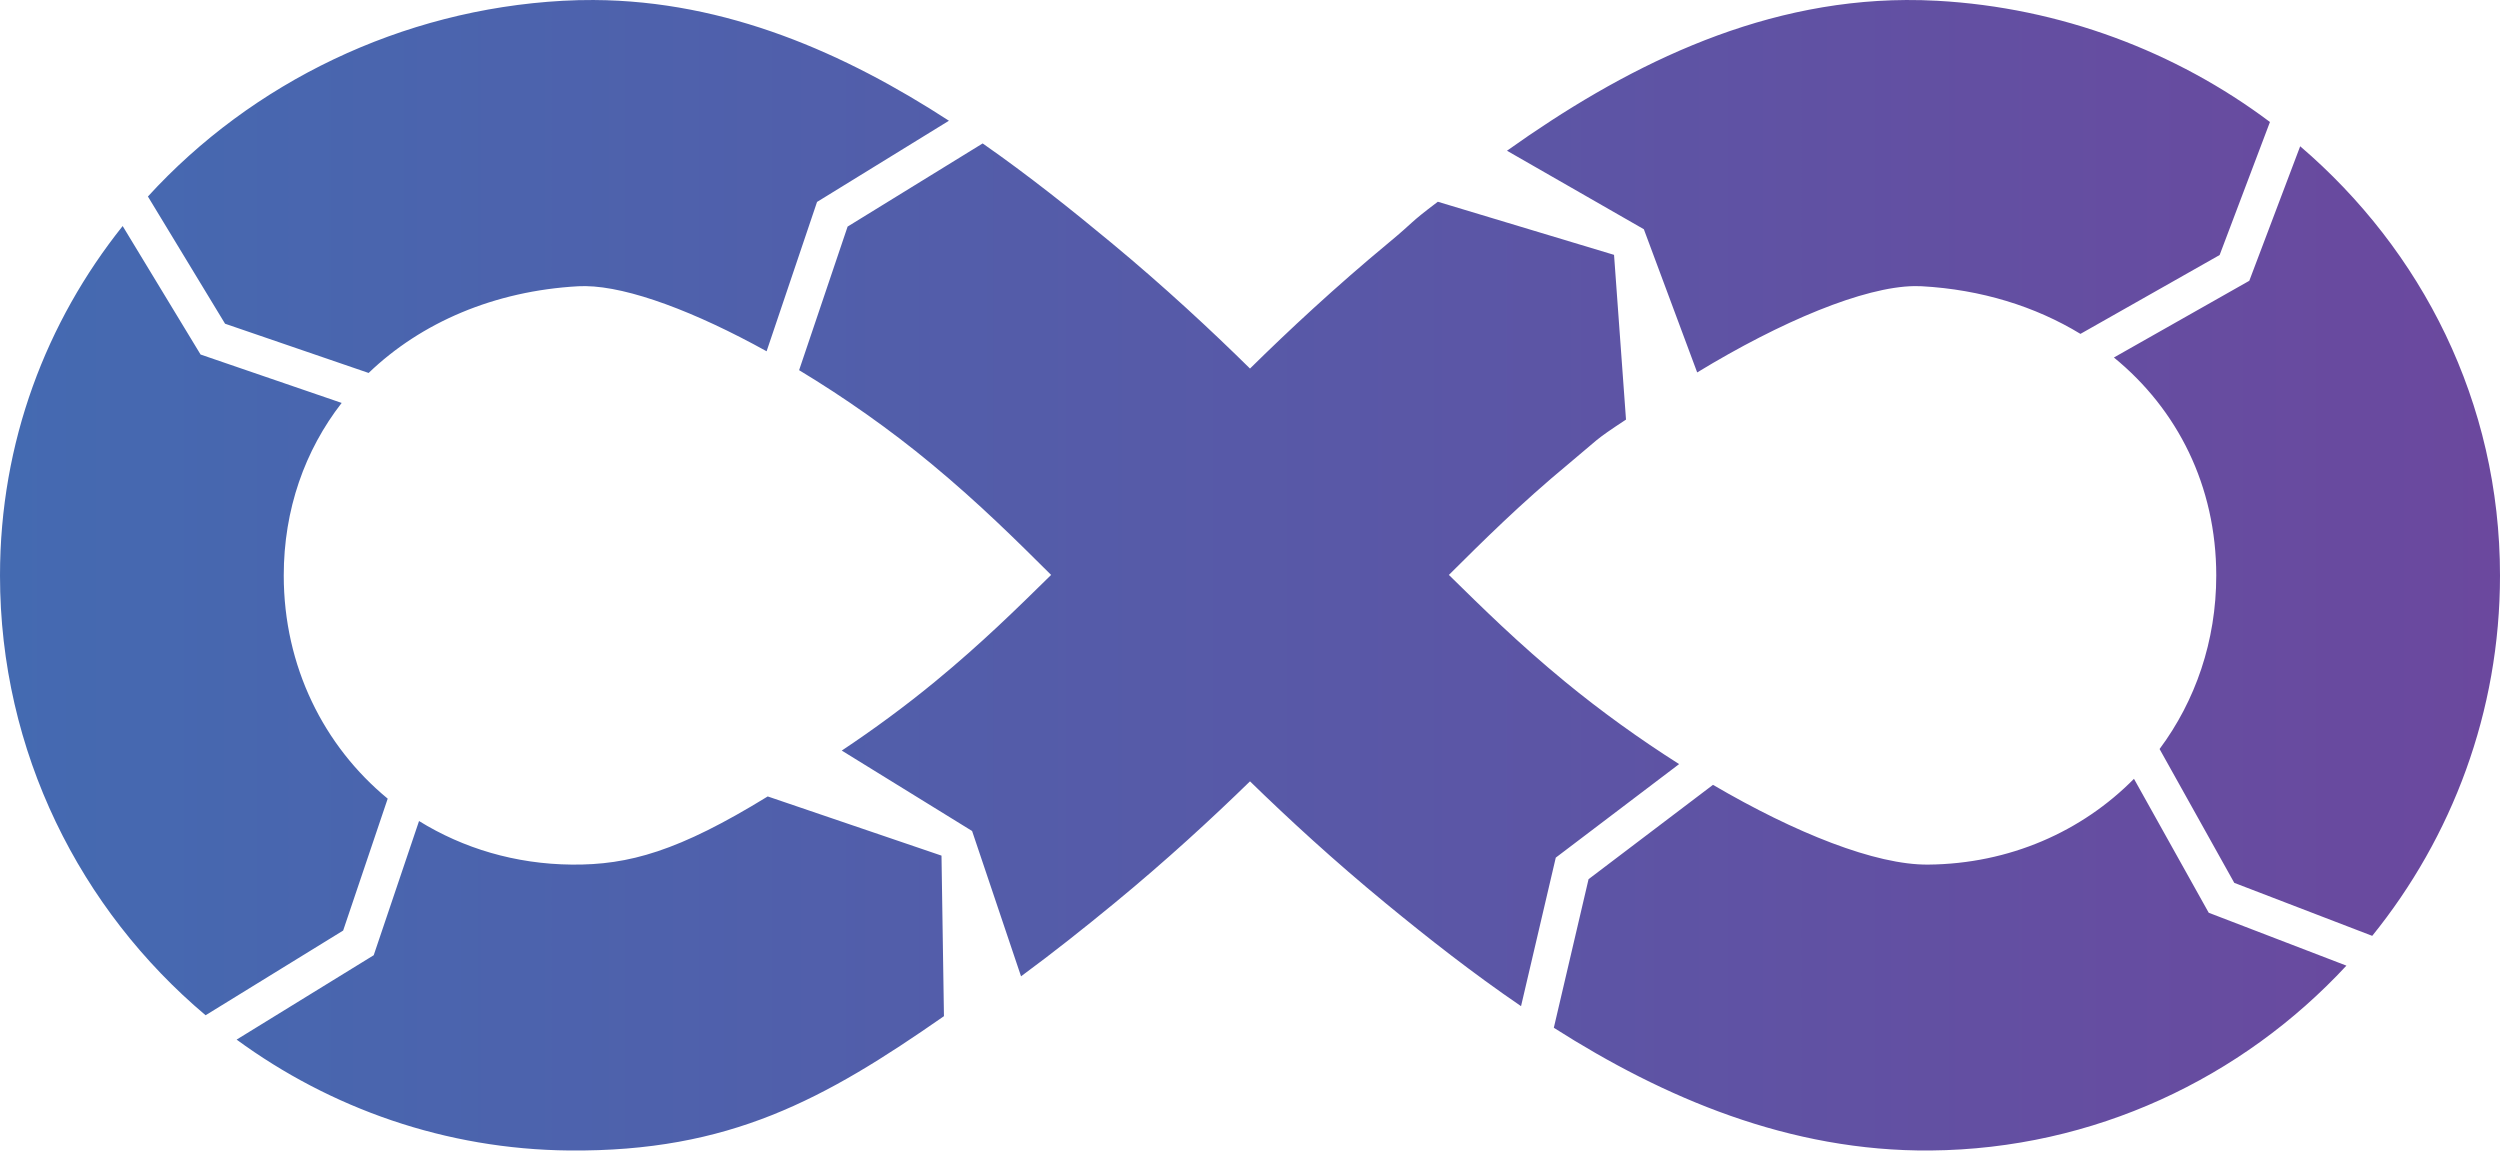
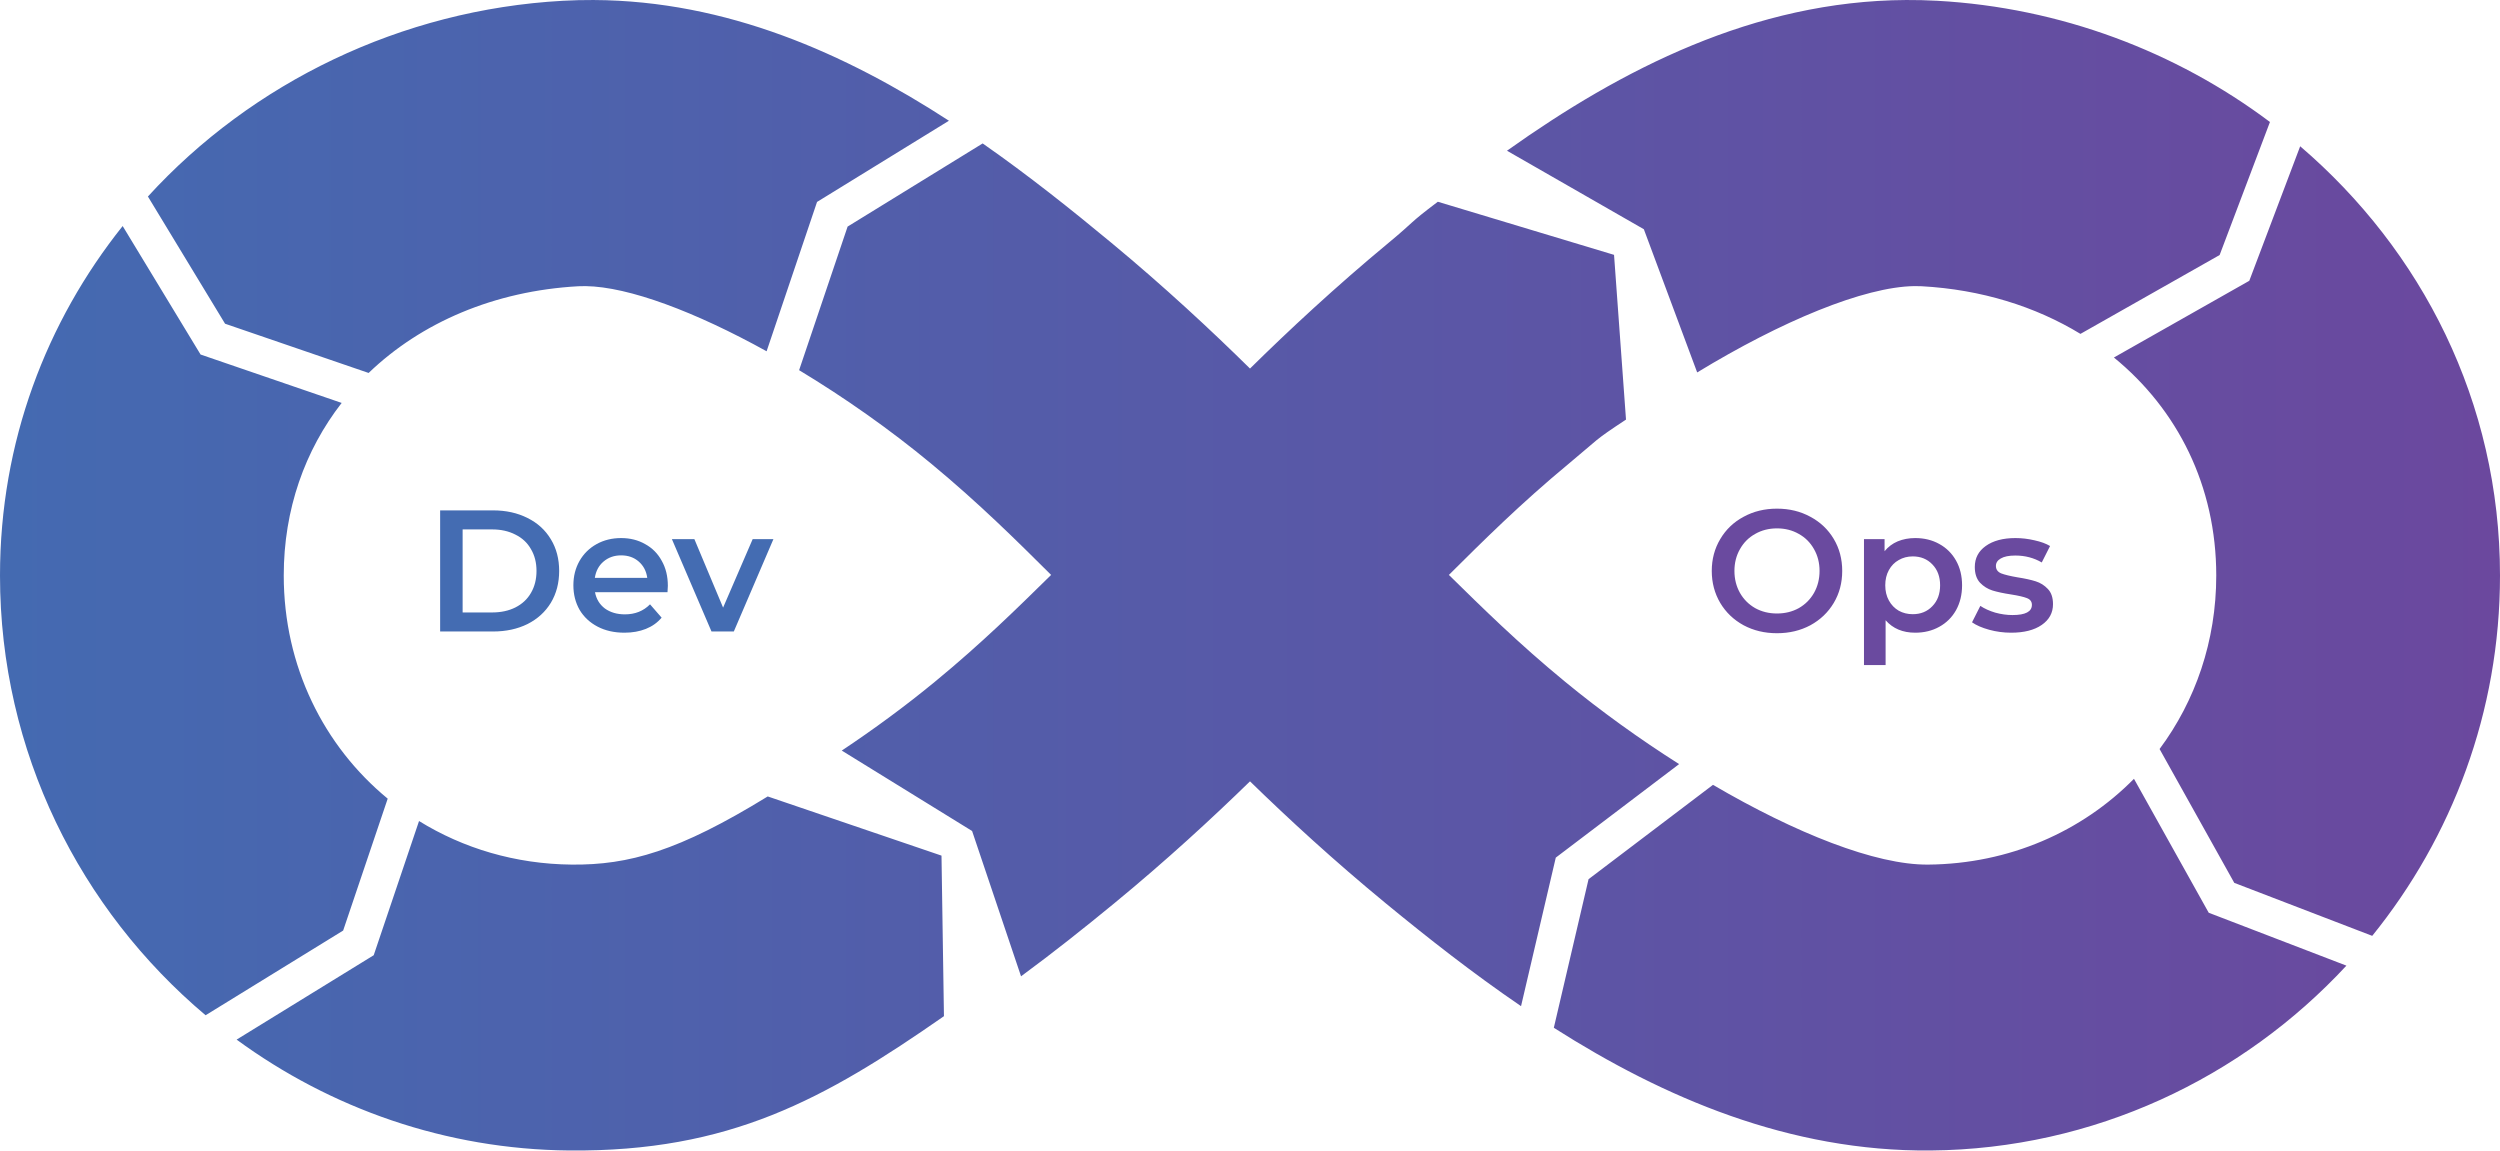
<svg xmlns="http://www.w3.org/2000/svg" width="289" height="133" viewBox="0 0 289 133" fill="none">
-   <path d="M68.645 0.001C67.461 -0.005 66.267 0.024 65.063 0.09C46.372 1.124 29.131 9.548 17.099 22.716L26.017 37.422L42.613 43.114C48.673 37.287 57.138 33.628 66.862 33.09C67.13 33.075 67.407 33.07 67.694 33.075C72.692 33.145 80.398 36.055 88.619 40.607L94.45 23.343L109.697 13.957C97.695 6.166 84.01 0.087 68.645 0.002V0.001ZM220.355 0.001C202.771 0.098 187.385 8.045 174.207 17.425L190.029 26.499L196.194 43.054C205.931 37.128 215.47 33.156 221.31 33.074C221.596 33.071 221.874 33.075 222.142 33.089C229.031 33.47 235.283 35.422 240.501 38.597L256.589 29.481L262.406 14.103C251.523 5.935 238.15 0.876 223.937 0.09C222.733 0.023 221.539 -0.006 220.355 0.001V0.001ZM113.596 16.581L97.983 26.194L92.377 42.792C97.579 45.93 102.853 49.626 107.664 53.614C113.25 58.243 117.524 62.501 121.51 66.461C117.62 70.279 113.519 74.334 108.066 78.817C104.664 81.614 101.018 84.3 97.308 86.767L112.374 96.063L118.032 112.862C121.818 110.076 125.412 107.214 128.803 104.426C134.786 99.507 140.119 94.594 144.5 90.323C148.88 94.594 154.214 99.507 160.197 104.426C165.009 108.383 170.227 112.487 175.832 116.312L179.848 99.142L194.105 88.33C189.57 85.452 185.072 82.219 180.934 78.817C175.481 74.334 171.38 70.279 167.49 66.461C171.476 62.5 175.749 58.243 181.336 53.614C184.881 50.676 184.132 51.024 187.966 48.505L186.583 29.461L166.214 23.322C162.742 25.936 163.645 25.481 160.502 28.086C154.407 33.137 148.962 38.206 144.5 42.605C140.038 38.206 134.592 33.137 128.498 28.086C123.886 24.263 118.916 20.293 113.596 16.581V16.581ZM265.901 16.909L260.018 32.46L244.368 41.327C251.714 47.324 256.199 56.165 256.199 66.531C256.199 74.12 253.778 81.038 249.647 86.586L258.282 102.058L274.229 108.185C283.444 96.789 289 82.303 289 66.531C289 46.426 279.916 28.916 265.901 16.909V16.909ZM14.18 26.13C5.352 37.19 0 51.096 0 66.531C1.65947e-06 86.925 9.287 105.171 23.767 117.363L39.668 107.572L44.818 92.325C37.434 86.245 32.801 77.03 32.801 66.531C32.801 58.869 35.253 52.042 39.497 46.578L23.186 40.983L14.18 26.13ZM88.749 92.068C78.438 98.406 72.679 100.007 66.106 99.948C59.568 99.889 53.531 98.059 48.441 94.911L43.201 110.424L27.354 120.179C38.209 128.127 51.515 132.868 65.815 132.997C84.339 133.163 95.3 127.098 109.121 117.47L108.837 98.91L88.749 92.068ZM246.687 90.031C240.686 96.114 232.307 99.864 222.894 99.948C216.816 100.003 207.537 96.297 198.021 90.728L183.637 101.634L179.622 118.811C192.307 126.887 206.863 133.143 223.185 132.997C242.051 132.827 259.189 124.631 271.246 111.628L255.328 105.513L246.687 90.031Z" fill="url(#paint0_linear)" />
+   <path d="M68.645 0.001C67.461 -0.005 66.267 0.024 65.063 0.09C46.372 1.124 29.131 9.548 17.099 22.716L26.017 37.422L42.613 43.114C48.673 37.287 57.138 33.628 66.862 33.09C67.13 33.075 67.407 33.07 67.694 33.075C72.692 33.145 80.398 36.055 88.619 40.607L94.45 23.343L109.697 13.957C97.695 6.166 84.01 0.087 68.645 0.002V0.001ZM220.355 0.001C202.771 0.098 187.385 8.045 174.207 17.425L190.029 26.499L196.194 43.054C205.931 37.128 215.47 33.156 221.31 33.074C221.596 33.071 221.874 33.075 222.142 33.089C229.031 33.47 235.283 35.422 240.501 38.597L256.589 29.481L262.406 14.103C251.523 5.935 238.15 0.876 223.937 0.09C222.733 0.023 221.539 -0.006 220.355 0.001V0.001ZM113.596 16.581L97.983 26.194L92.377 42.792C97.579 45.93 102.853 49.626 107.664 53.614C113.25 58.243 117.524 62.501 121.51 66.461C117.62 70.279 113.519 74.334 108.066 78.817C104.664 81.614 101.018 84.3 97.308 86.767L112.374 96.063L118.032 112.862C121.818 110.076 125.412 107.214 128.803 104.426C134.786 99.507 140.119 94.594 144.5 90.323C148.88 94.594 154.214 99.507 160.197 104.426C165.009 108.383 170.227 112.487 175.832 116.312L179.848 99.142L194.105 88.33C189.57 85.452 185.072 82.219 180.934 78.817C175.481 74.334 171.38 70.279 167.49 66.461C171.476 62.5 175.749 58.243 181.336 53.614C184.881 50.676 184.132 51.024 187.966 48.505L186.583 29.461L166.214 23.322C162.742 25.936 163.645 25.481 160.502 28.086C154.407 33.137 148.962 38.206 144.5 42.605C140.038 38.206 134.592 33.137 128.498 28.086C123.886 24.263 118.916 20.293 113.596 16.581ZM265.901 16.909L260.018 32.46L244.368 41.327C251.714 47.324 256.199 56.165 256.199 66.531C256.199 74.12 253.778 81.038 249.647 86.586L258.282 102.058L274.229 108.185C283.444 96.789 289 82.303 289 66.531C289 46.426 279.916 28.916 265.901 16.909ZM14.18 26.13C5.352 37.19 0 51.096 0 66.531C1.65947e-06 86.925 9.287 105.171 23.767 117.363L39.668 107.572L44.818 92.325C37.434 86.245 32.801 77.03 32.801 66.531C32.801 58.869 35.253 52.042 39.497 46.578L23.186 40.983L14.18 26.13ZM88.749 92.068C78.438 98.406 72.679 100.007 66.106 99.948C59.568 99.889 53.531 98.059 48.441 94.911L43.201 110.424L27.354 120.179C38.209 128.127 51.515 132.868 65.815 132.997C84.339 133.163 95.3 127.098 109.121 117.47L108.837 98.91L88.749 92.068ZM246.687 90.031C240.686 96.114 232.307 99.864 222.894 99.948C216.816 100.003 207.537 96.297 198.021 90.728L183.637 101.634L179.622 118.811C192.307 126.887 206.863 133.143 223.185 132.997C242.051 132.827 259.189 124.631 271.246 111.628L255.328 105.513L246.687 90.031Z" fill="url(#paint0_linear)" />
+   <path d="M50.88 59H57C58.493 59 59.82 59.293 60.98 59.88C62.14 60.453 63.04 61.273 63.68 62.34C64.32 63.393 64.64 64.613 64.64 66C64.64 67.387 64.32 68.613 63.68 69.68C63.04 70.733 62.14 71.553 60.98 72.14C59.82 72.713 58.493 73 57 73H50.88V59ZM56.88 70.8C57.907 70.8 58.807 70.607 59.58 70.22C60.367 69.82 60.967 69.26 61.38 68.54C61.807 67.807 62.02 66.96 62.02 66C62.02 65.04 61.807 64.2 61.38 63.48C60.967 62.747 60.367 62.187 59.58 61.8C58.807 61.4 57.907 61.2 56.88 61.2H53.48V70.8H56.88ZM77.203 67.72C77.203 67.893 77.19 68.14 77.163 68.46H68.783C68.93 69.247 69.31 69.873 69.923 70.34C70.55 70.793 71.323 71.02 72.243 71.02C73.417 71.02 74.383 70.633 75.143 69.86L76.483 71.4C76.003 71.973 75.397 72.407 74.663 72.7C73.93 72.993 73.103 73.14 72.183 73.14C71.01 73.14 69.977 72.907 69.083 72.44C68.19 71.973 67.497 71.327 67.003 70.5C66.523 69.66 66.283 68.713 66.283 67.66C66.283 66.62 66.517 65.687 66.983 64.86C67.463 64.02 68.123 63.367 68.963 62.9C69.803 62.433 70.75 62.2 71.803 62.2C72.843 62.2 73.77 62.433 74.583 62.9C75.41 63.353 76.05 64 76.503 64.84C76.97 65.667 77.203 66.627 77.203 67.72ZM71.803 64.2C71.003 64.2 70.323 64.44 69.763 64.92C69.217 65.387 68.883 66.013 68.763 66.8H74.823C74.717 66.027 74.39 65.4 73.843 64.92C73.297 64.44 72.617 64.2 71.803 64.2ZM89.409 62.32L84.829 73H82.249L77.669 62.32H80.269L83.59 70.24L87.01 62.32H89.409Z" fill="#446CB2" />
+   <path d="M205.42 73.2C203.993 73.2 202.707 72.893 201.56 72.28C200.413 71.653 199.513 70.793 198.86 69.7C198.207 68.593 197.88 67.36 197.88 66C197.88 64.64 198.207 63.413 198.86 62.32C199.513 61.213 200.413 60.353 201.56 59.74C202.707 59.113 203.993 58.8 205.42 58.8C206.847 58.8 208.133 59.113 209.28 59.74C210.427 60.353 211.327 61.207 211.98 62.3C212.633 63.393 212.96 64.627 212.96 66C212.96 67.373 212.633 68.607 211.98 69.7C211.327 70.793 210.427 71.653 209.28 72.28C208.133 72.893 206.847 73.2 205.42 73.2ZM205.42 70.92C206.353 70.92 207.193 70.713 207.94 70.3C208.687 69.873 209.273 69.287 209.7 68.54C210.127 67.78 210.34 66.933 210.34 66C210.34 65.067 210.127 64.227 209.7 63.48C209.273 62.72 208.687 62.133 207.94 61.72C207.193 61.293 206.353 61.08 205.42 61.08C204.487 61.08 203.647 61.293 202.9 61.72C202.153 62.133 201.567 62.72 201.14 63.48C200.713 64.227 200.5 65.067 200.5 66C200.5 66.933 200.713 67.78 201.14 68.54C201.567 69.287 202.153 69.873 202.9 70.3C203.647 70.713 204.487 70.92 205.42 70.92ZM221.396 62.2C222.436 62.2 223.363 62.427 224.176 62.88C225.003 63.333 225.649 63.973 226.116 64.8C226.583 65.627 226.816 66.58 226.816 67.66C226.816 68.74 226.583 69.7 226.116 70.54C225.649 71.367 225.003 72.007 224.176 72.46C223.363 72.913 222.436 73.14 221.396 73.14C219.956 73.14 218.816 72.66 217.976 71.7V76.88H215.476V62.32H217.856V63.72C218.269 63.213 218.776 62.833 219.376 62.58C219.989 62.327 220.663 62.2 221.396 62.2ZM221.116 71C222.036 71 222.789 70.693 223.376 70.08C223.976 69.467 224.276 68.66 224.276 67.66C224.276 66.66 223.976 65.853 223.376 65.24C222.789 64.627 222.036 64.32 221.116 64.32C220.516 64.32 219.976 64.46 219.496 64.74C219.016 65.007 218.636 65.393 218.356 65.9C218.076 66.407 217.936 66.993 217.936 67.66C217.936 68.327 218.076 68.913 218.356 69.42C218.636 69.927 219.016 70.32 219.496 70.6C219.976 70.867 220.516 71 221.116 71ZM232.487 73.14C231.62 73.14 230.774 73.027 229.947 72.8C229.12 72.573 228.46 72.287 227.967 71.94L228.927 70.04C229.407 70.36 229.98 70.62 230.647 70.82C231.327 71.007 231.994 71.1 232.647 71.1C234.14 71.1 234.887 70.707 234.887 69.92C234.887 69.547 234.694 69.287 234.307 69.14C233.934 68.993 233.327 68.853 232.487 68.72C231.607 68.587 230.887 68.433 230.327 68.26C229.78 68.087 229.3 67.787 228.887 67.36C228.487 66.92 228.287 66.313 228.287 65.54C228.287 64.527 228.707 63.72 229.547 63.12C230.4 62.507 231.547 62.2 232.987 62.2C233.72 62.2 234.454 62.287 235.187 62.46C235.92 62.62 236.52 62.84 236.987 63.12L236.027 65.02C235.12 64.487 234.1 64.22 232.967 64.22C232.234 64.22 231.674 64.333 231.287 64.56C230.914 64.773 230.727 65.06 230.727 65.42C230.727 65.82 230.927 66.107 231.327 66.28C231.74 66.44 232.374 66.593 233.227 66.74C234.08 66.873 234.78 67.027 235.327 67.2C235.874 67.373 236.34 67.667 236.727 68.08C237.127 68.493 237.327 69.08 237.327 69.84C237.327 70.84 236.894 71.64 236.027 72.24C235.16 72.84 233.98 73.14 232.487 73.14Z" fill="#6A4A9F" />
  <defs>
    <linearGradient id="paint0_linear" x1="0" y1="66.5" x2="289" y2="66.5" gradientUnits="userSpaceOnUse">
      <stop stop-color="#446AB1" />
      <stop offset="1" stop-color="#6B489E" />
    </linearGradient>
  </defs>
</svg>
